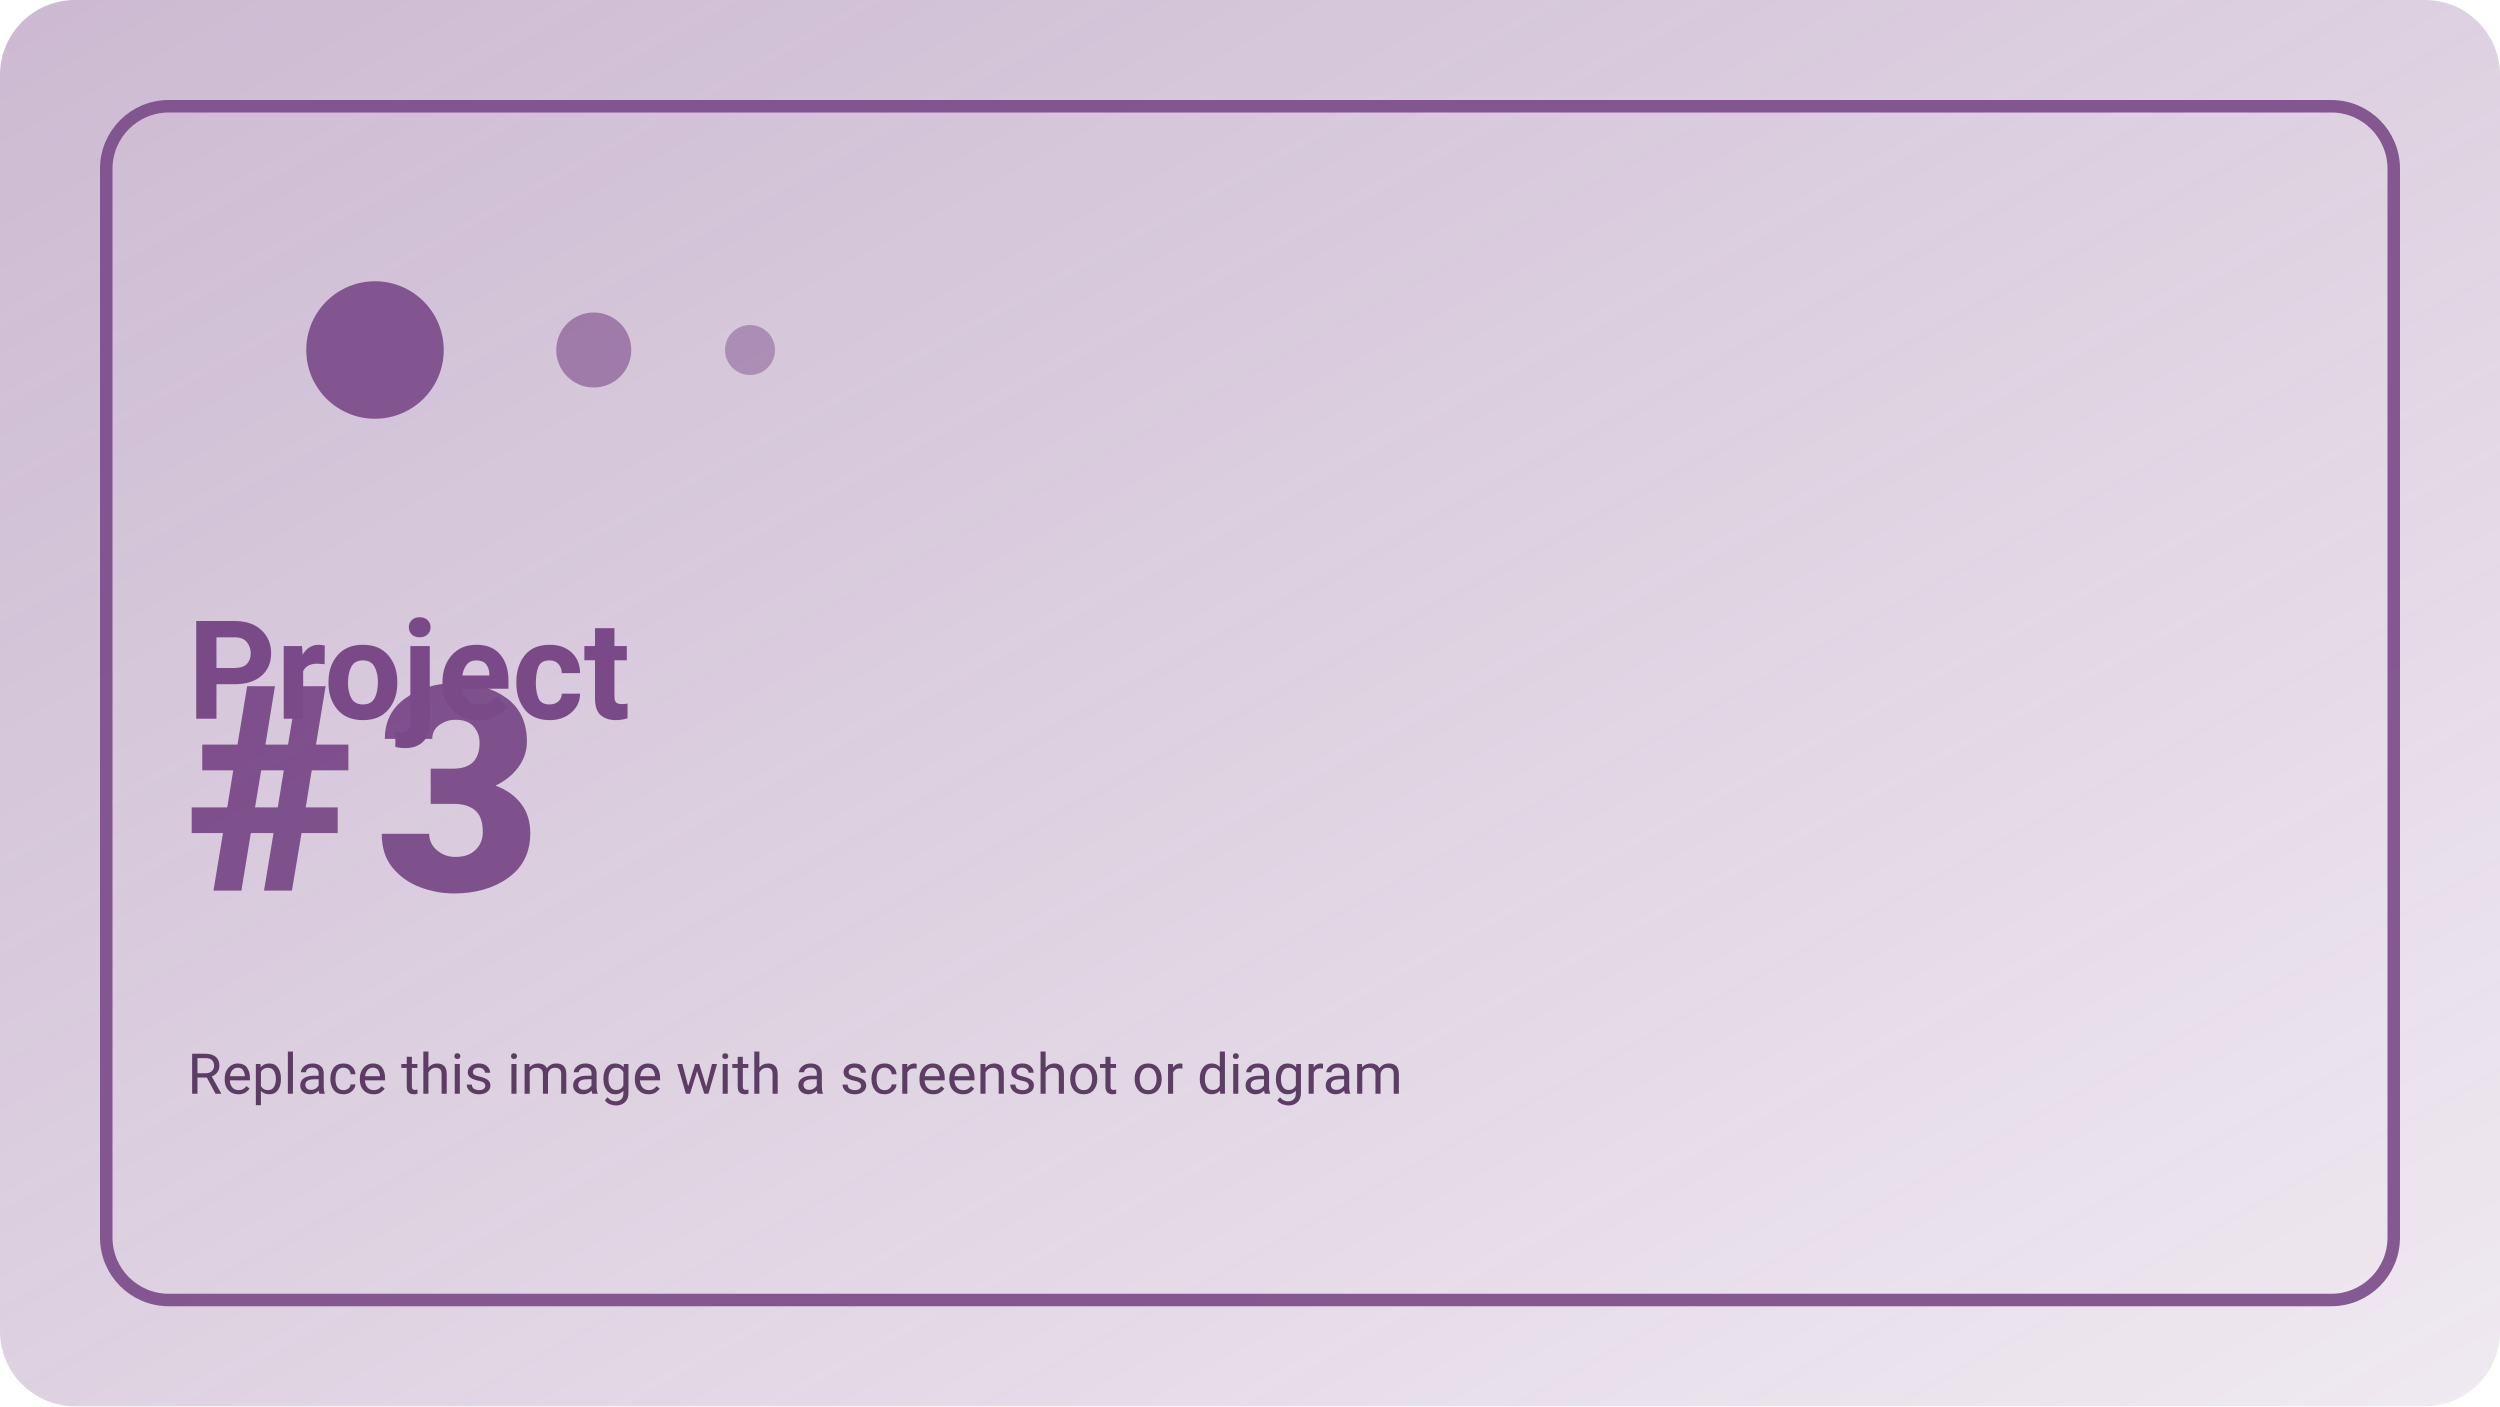
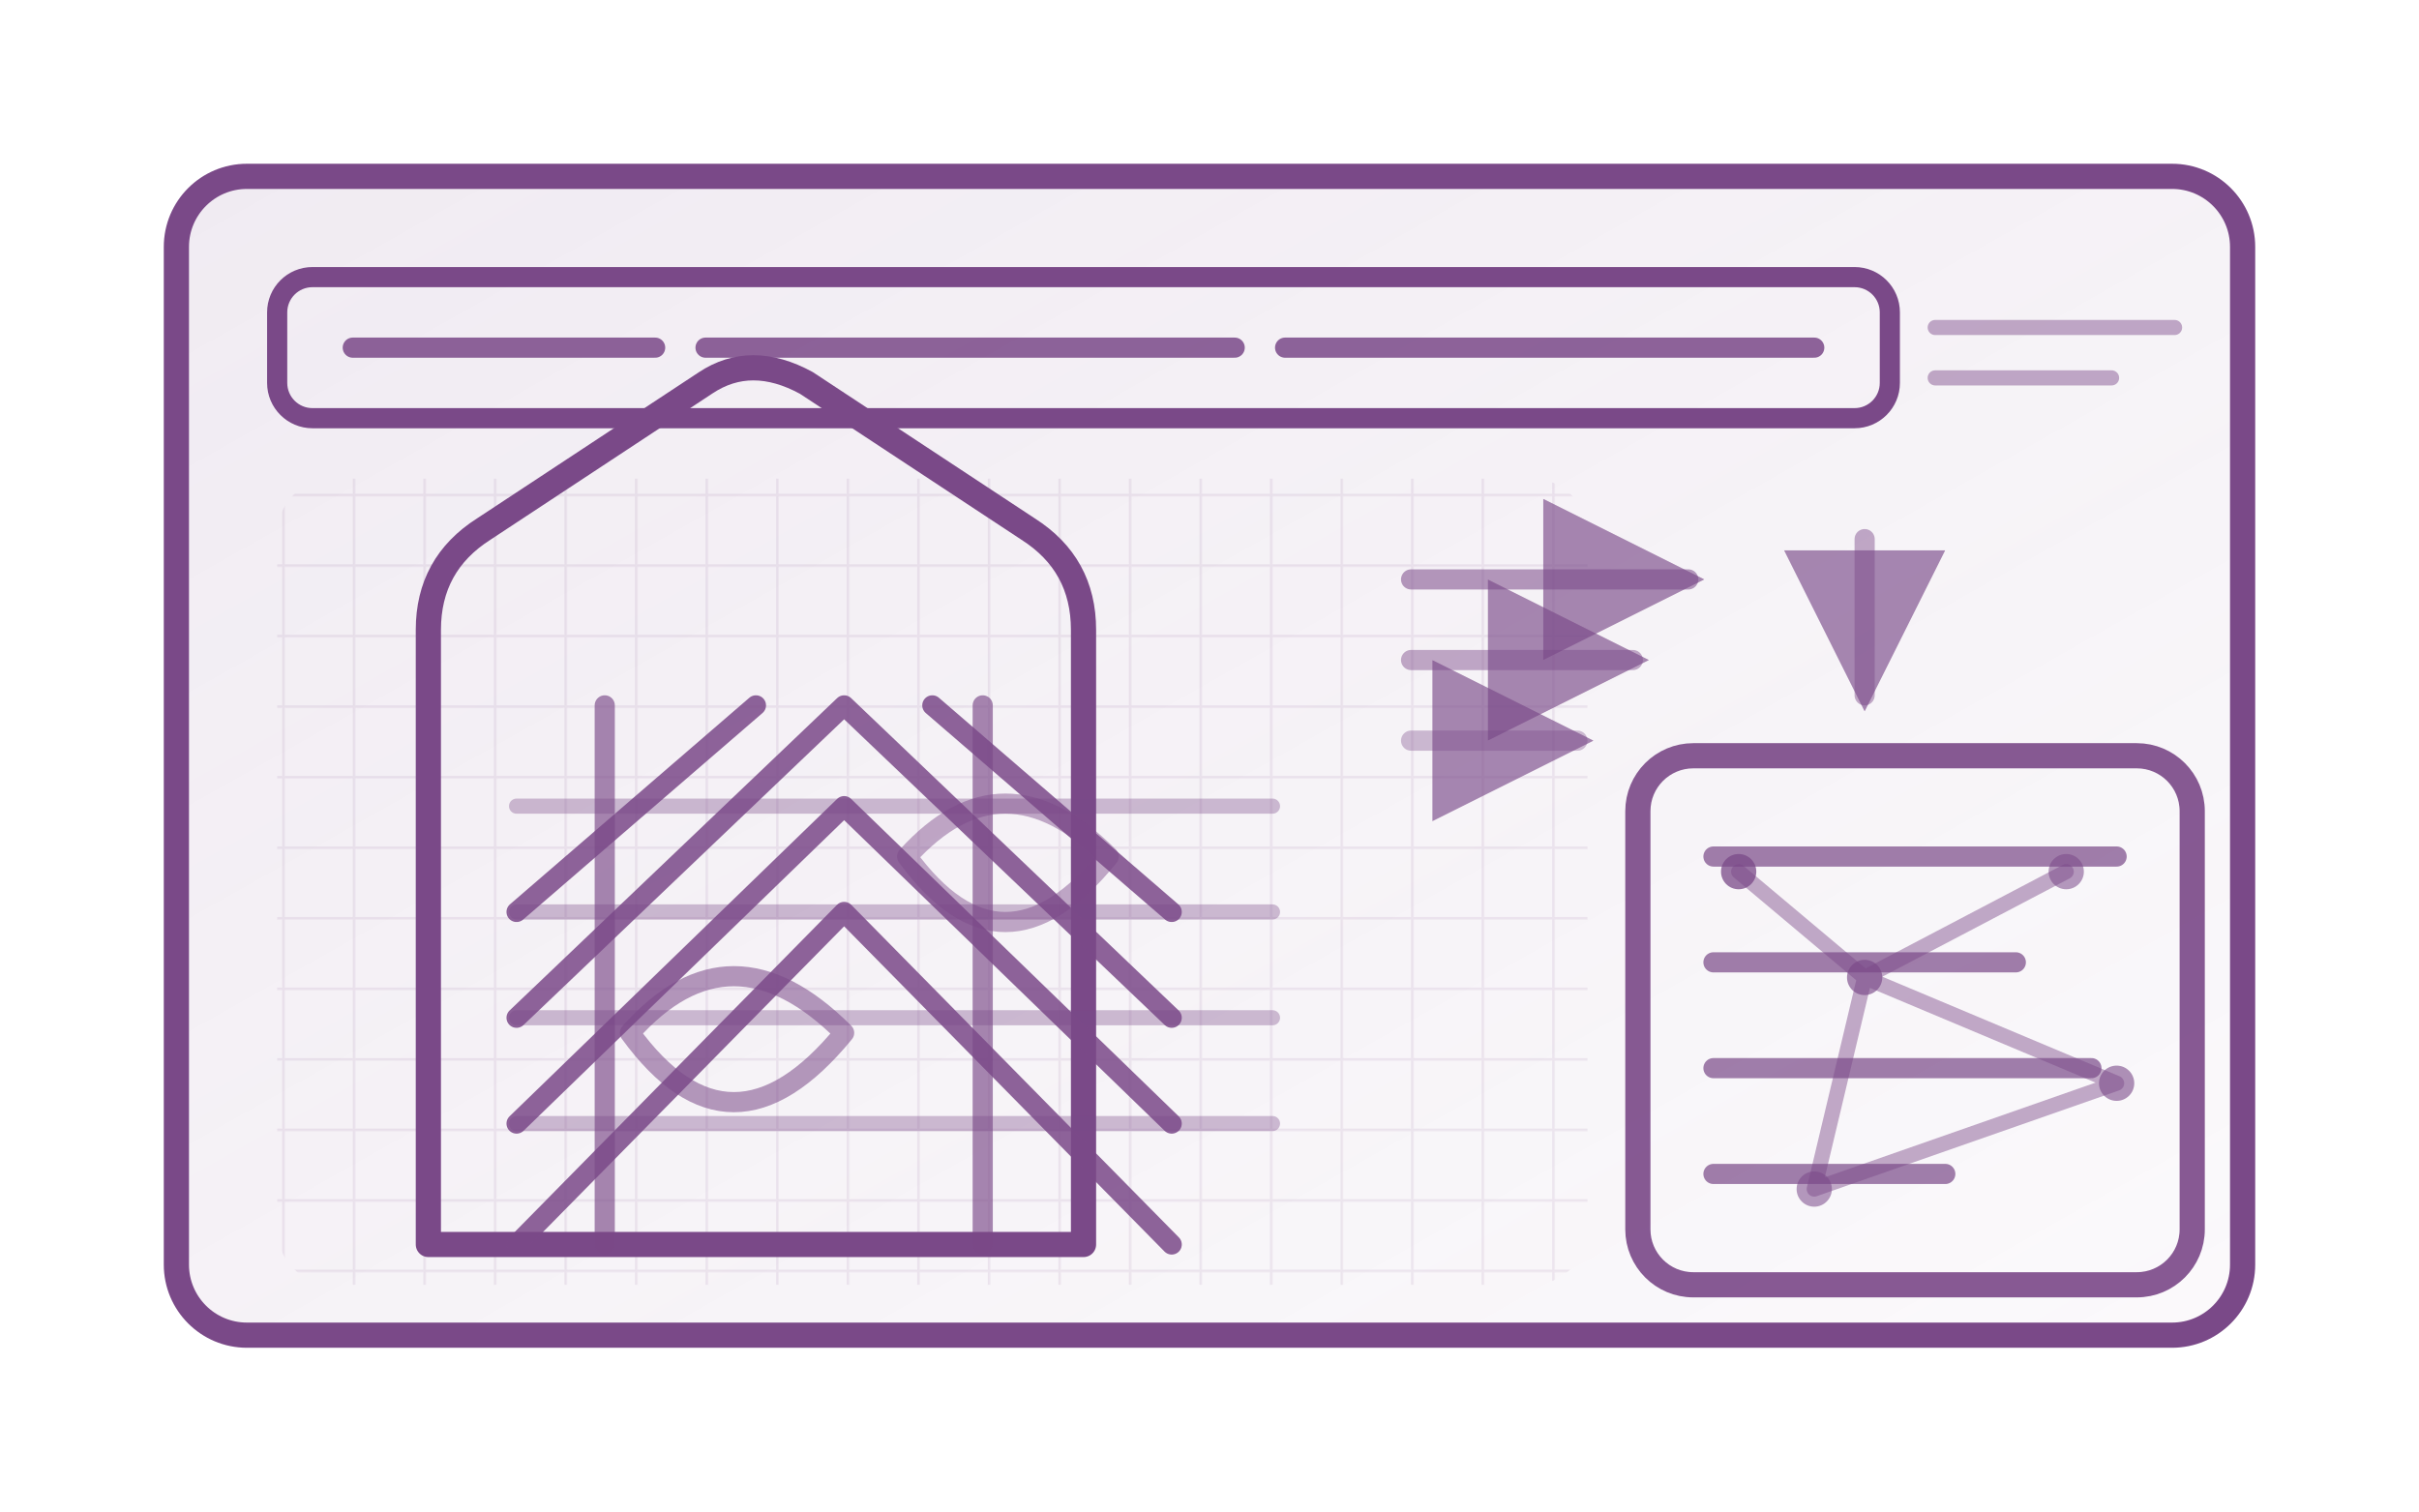
- <svg xmlns="http://www.w3.org/2000/svg" width="800" height="450" viewBox="0 0 800 450">
+ <svg xmlns="http://www.w3.org/2000/svg" width="960" height="600" viewBox="0 0 960 600" style="color:#7A4988">
  <defs>
    <linearGradient id="g" x1="0" y1="0" x2="1" y2="1">
-       <stop offset="0%" stop-color="#7A4988" stop-opacity="0.38" />
-       <stop offset="100%" stop-color="#7A4988" stop-opacity="0.12" />
+       <stop offset="0" stop-color="currentColor" stop-opacity="0.11" />
+       <stop offset="1" stop-color="currentColor" stop-opacity="0.03" />
    </linearGradient>
+     <pattern id="grid" width="28" height="28" patternUnits="userSpaceOnUse">
+       <path d="M28 0H0V28" fill="none" stroke="currentColor" stroke-opacity="0.18" stroke-width="2" />
+     </pattern>
+     <marker id="arrow" viewBox="0 0 10 10" refX="9" refY="5" markerWidth="8" markerHeight="8" orient="auto-start-reverse">
+       <path d="M0 0L10 5L0 10Z" fill="currentColor" opacity="0.65" />
+     </marker>
  </defs>
-   <rect x="0" y="0" width="800" height="450" rx="24" fill="url(#g)" />
-   <rect x="34" y="34" width="732" height="382" rx="20" fill="none" stroke="#7A4988" stroke-width="4" opacity="0.9" />
-   <circle cx="120" cy="112" r="22" fill="#7A4988" opacity="0.9" />
-   <circle cx="190" cy="112" r="12" fill="#7A4988" opacity="0.6" />
-   <circle cx="240" cy="112" r="8" fill="#7A4988" opacity="0.45" />
-   <text x="60" y="230" font-family="system-ui, -apple-system, Segoe UI, Roboto, Arial" font-size="44" font-weight="700" fill="#7A4988">Project</text>
-   <text x="60" y="285" font-family="system-ui, -apple-system, Segoe UI, Roboto, Arial" font-size="92" font-weight="800" fill="#7A4988" opacity="0.95">#</text>
-   <text x="120" y="285" font-family="system-ui, -apple-system, Segoe UI, Roboto, Arial" font-size="92" font-weight="800" fill="#7A4988" opacity="0.95">3</text>
-   <text x="60" y="350" font-family="system-ui, -apple-system, Segoe UI, Roboto, Arial" font-size="18" fill="#4F2C57" opacity="0.9">Replace this image with a screenshot or diagram</text>
+   <rect x="70" y="70" width="820" height="460" rx="28" fill="url(#g)" stroke="currentColor" stroke-width="10" />
+   <rect x="110" y="110" width="640" height="56" rx="14" fill="none" stroke="currentColor" stroke-width="8" />
+   <path d="M140 138h120M280 138h210M510 138h210" fill="none" stroke="currentColor" stroke-width="8" stroke-linecap="round" stroke-opacity="0.85" />
+   <rect x="110" y="190" width="520" height="320" rx="22" fill="url(#grid)" opacity="0.55" />
+   <path d="M170 494V250            q0-26 22-40            l88-58            q18-12 40 0            l88 58            q22 14 22 40            V494Z" fill="none" stroke="currentColor" stroke-width="10" stroke-linejoin="round" />
+   <path d="M240 494V280M390 494V280" fill="none" stroke="currentColor" stroke-width="8" stroke-linecap="round" stroke-opacity="0.65" />
+   <path d="M205 320H505M205 362H505M205 404H505M205 446H505" fill="none" stroke="currentColor" stroke-width="6" stroke-linecap="round" stroke-opacity="0.35" />
+   <path d="M205 494L335 362L465 494            M205 446L335 320L465 446            M205 404L335 280L465 404            M205 362L300 280            M370 280L465 362" fill="none" stroke="currentColor" stroke-width="8" stroke-linecap="round" stroke-linejoin="round" stroke-opacity="0.85" />
+   <path d="M250 410            q40-45 85 0            q-45 55-85 0Z" fill="none" stroke="currentColor" stroke-width="8" stroke-opacity="0.55" stroke-linejoin="round" />
+   <path d="M360 340            q38-42 80 0            q-42 52-80 0Z" fill="none" stroke="currentColor" stroke-width="8" stroke-opacity="0.45" stroke-linejoin="round" />
+   <path d="M560 230h110" fill="none" stroke="currentColor" stroke-width="8" stroke-linecap="round" stroke-opacity="0.55" marker-end="url(#arrow)" />
+   <path d="M560 262h88" fill="none" stroke="currentColor" stroke-width="8" stroke-linecap="round" stroke-opacity="0.45" marker-end="url(#arrow)" />
+   <path d="M560 294h66" fill="none" stroke="currentColor" stroke-width="8" stroke-linecap="round" stroke-opacity="0.35" marker-end="url(#arrow)" />
+   <path d="M740 214v62" fill="none" stroke="currentColor" stroke-width="8" stroke-linecap="round" stroke-opacity="0.45" marker-end="url(#arrow)" />
+   <rect x="650" y="300" width="220" height="210" rx="22" fill="none" stroke="currentColor" stroke-width="10" stroke-opacity="0.9" />
+   <path d="M680 340h160M680 382h120M680 424h150M680 466h92" fill="none" stroke="currentColor" stroke-width="8" stroke-linecap="round" stroke-opacity="0.7" />
+   <circle cx="690" cy="346" r="7" fill="currentColor" opacity="0.75" />
+   <circle cx="820" cy="346" r="7" fill="currentColor" opacity="0.55" />
+   <circle cx="740" cy="388" r="7" fill="currentColor" opacity="0.65" />
+   <circle cx="840" cy="430" r="7" fill="currentColor" opacity="0.6" />
+   <circle cx="720" cy="472" r="7" fill="currentColor" opacity="0.55" />
+   <path d="M690 346L740 388L820 346            M740 388L840 430            M740 388L720 472            M720 472L840 430" fill="none" stroke="currentColor" stroke-width="6" stroke-linecap="round" stroke-linejoin="round" stroke-opacity="0.45" />
+   <path d="M768 130h95M768 150h70" fill="none" stroke="currentColor" stroke-width="6" stroke-linecap="round" stroke-opacity="0.45" />
</svg>
